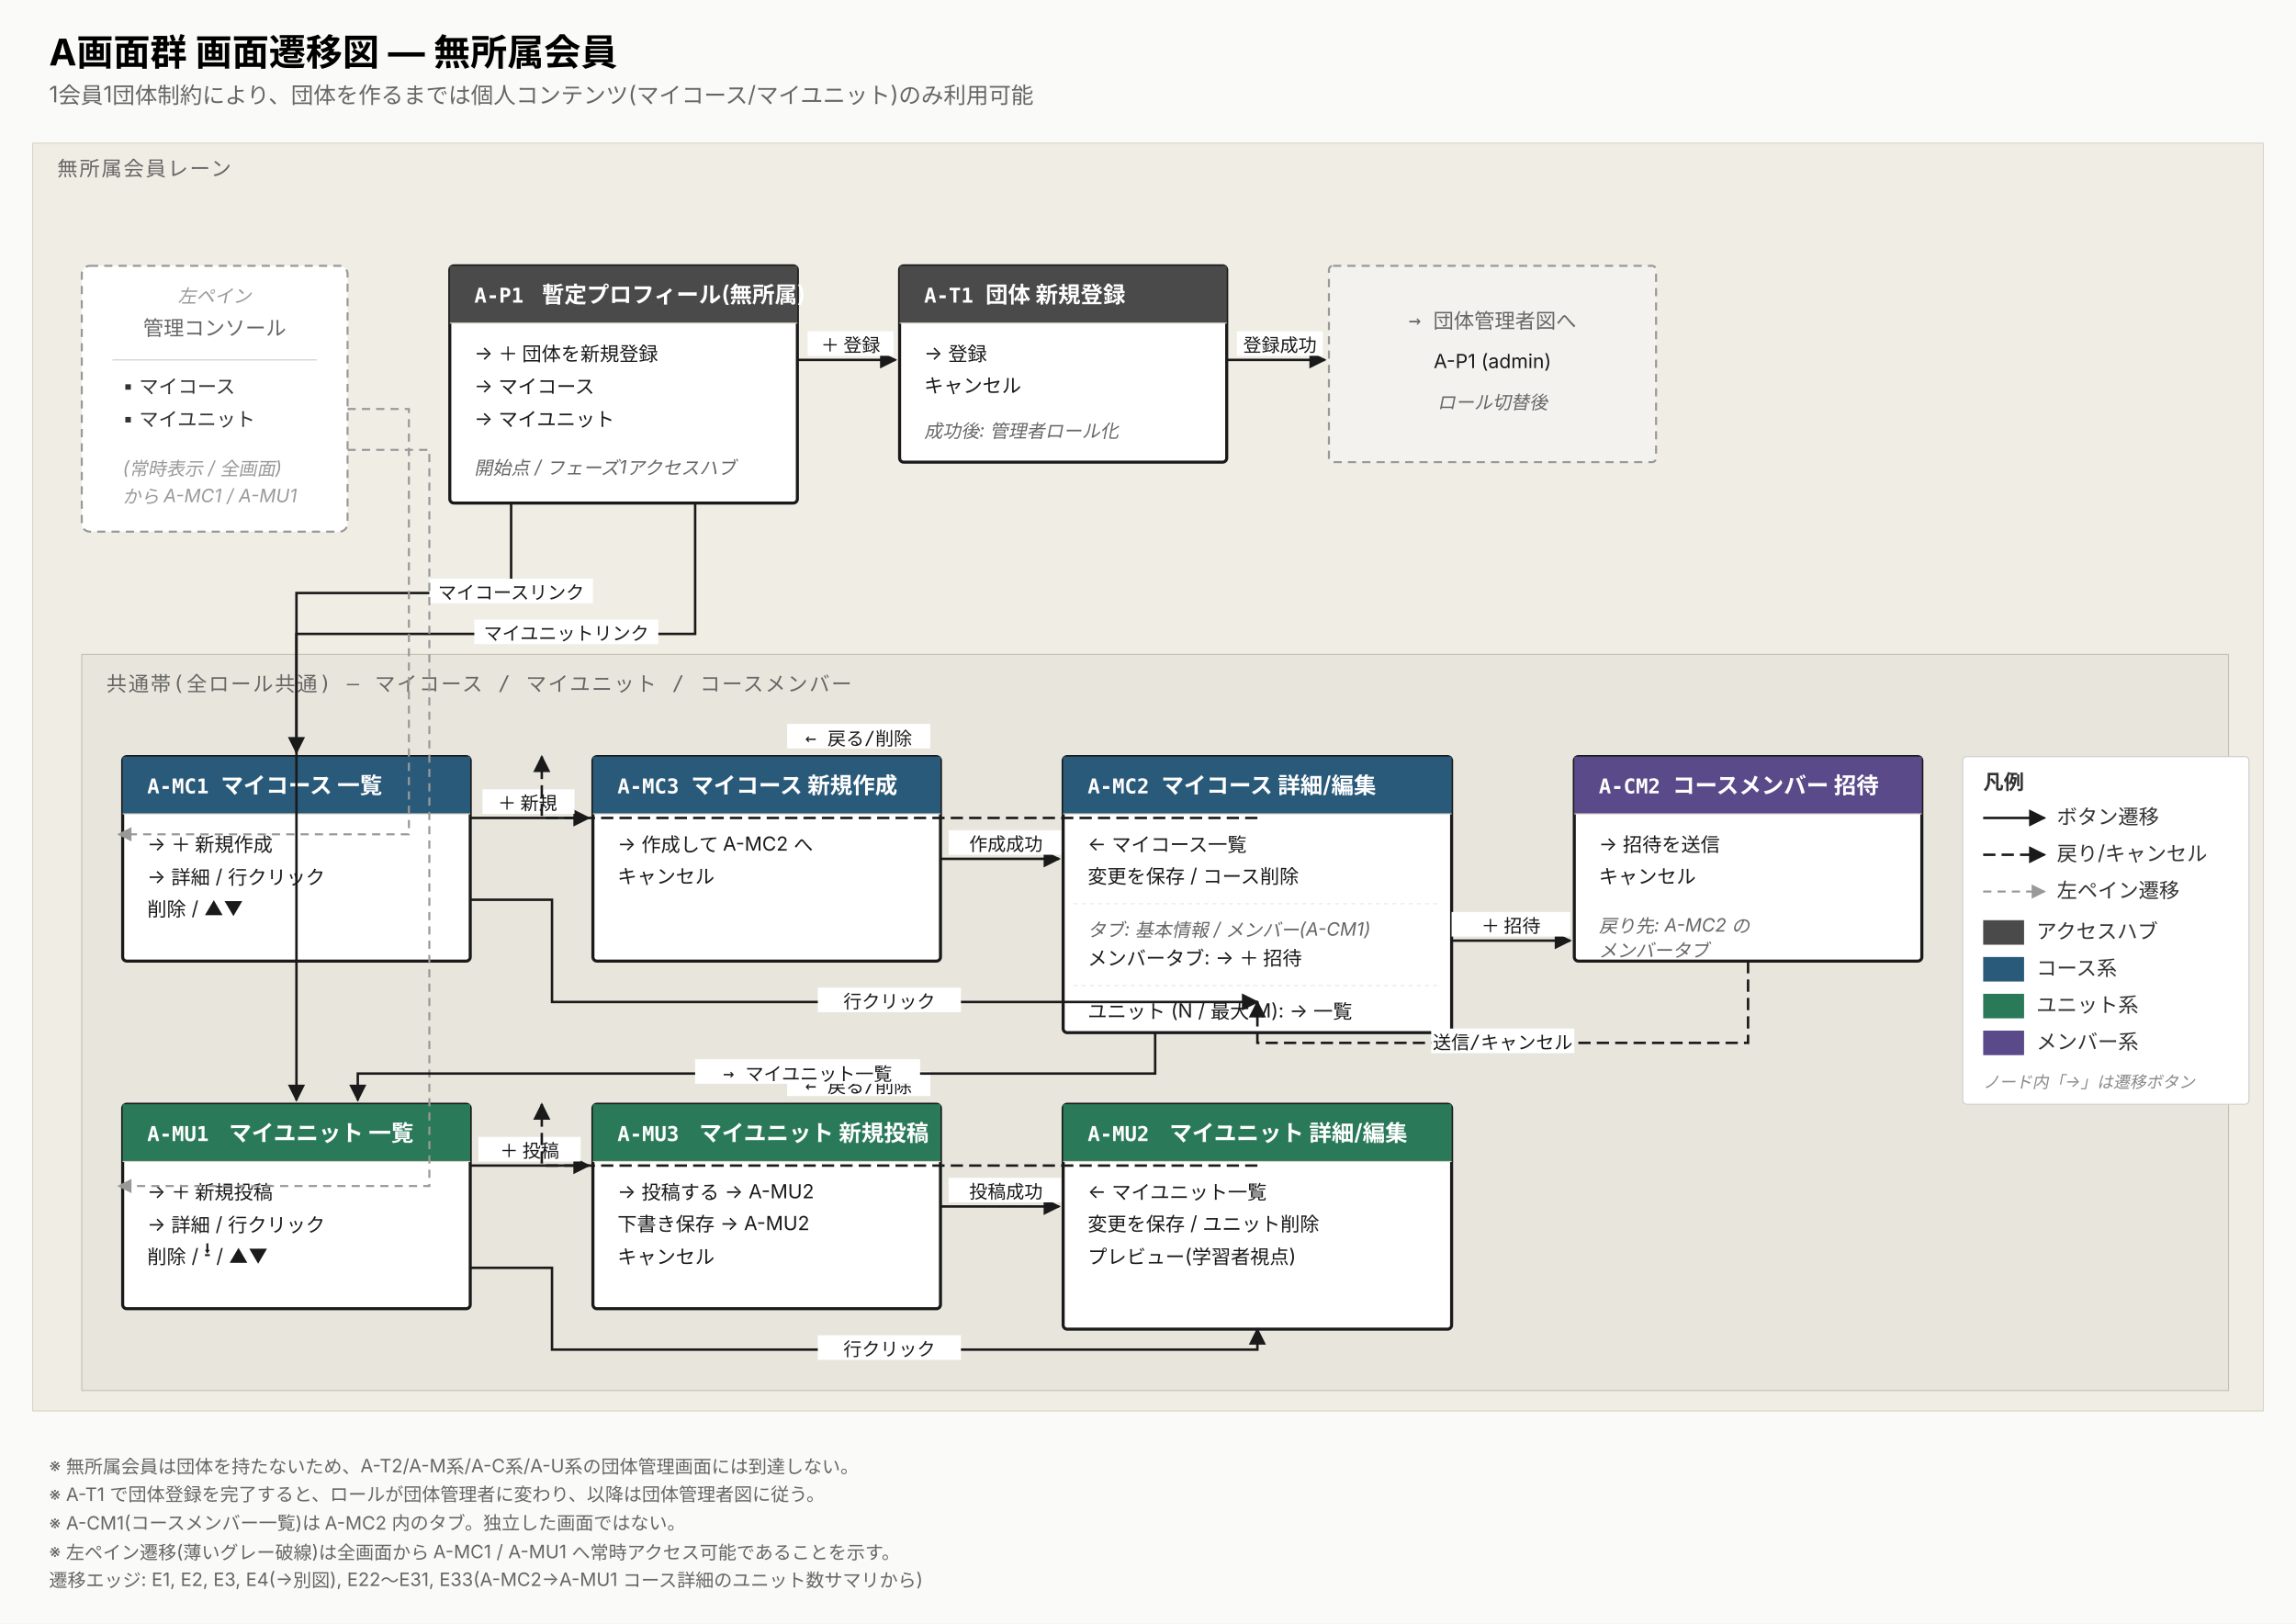
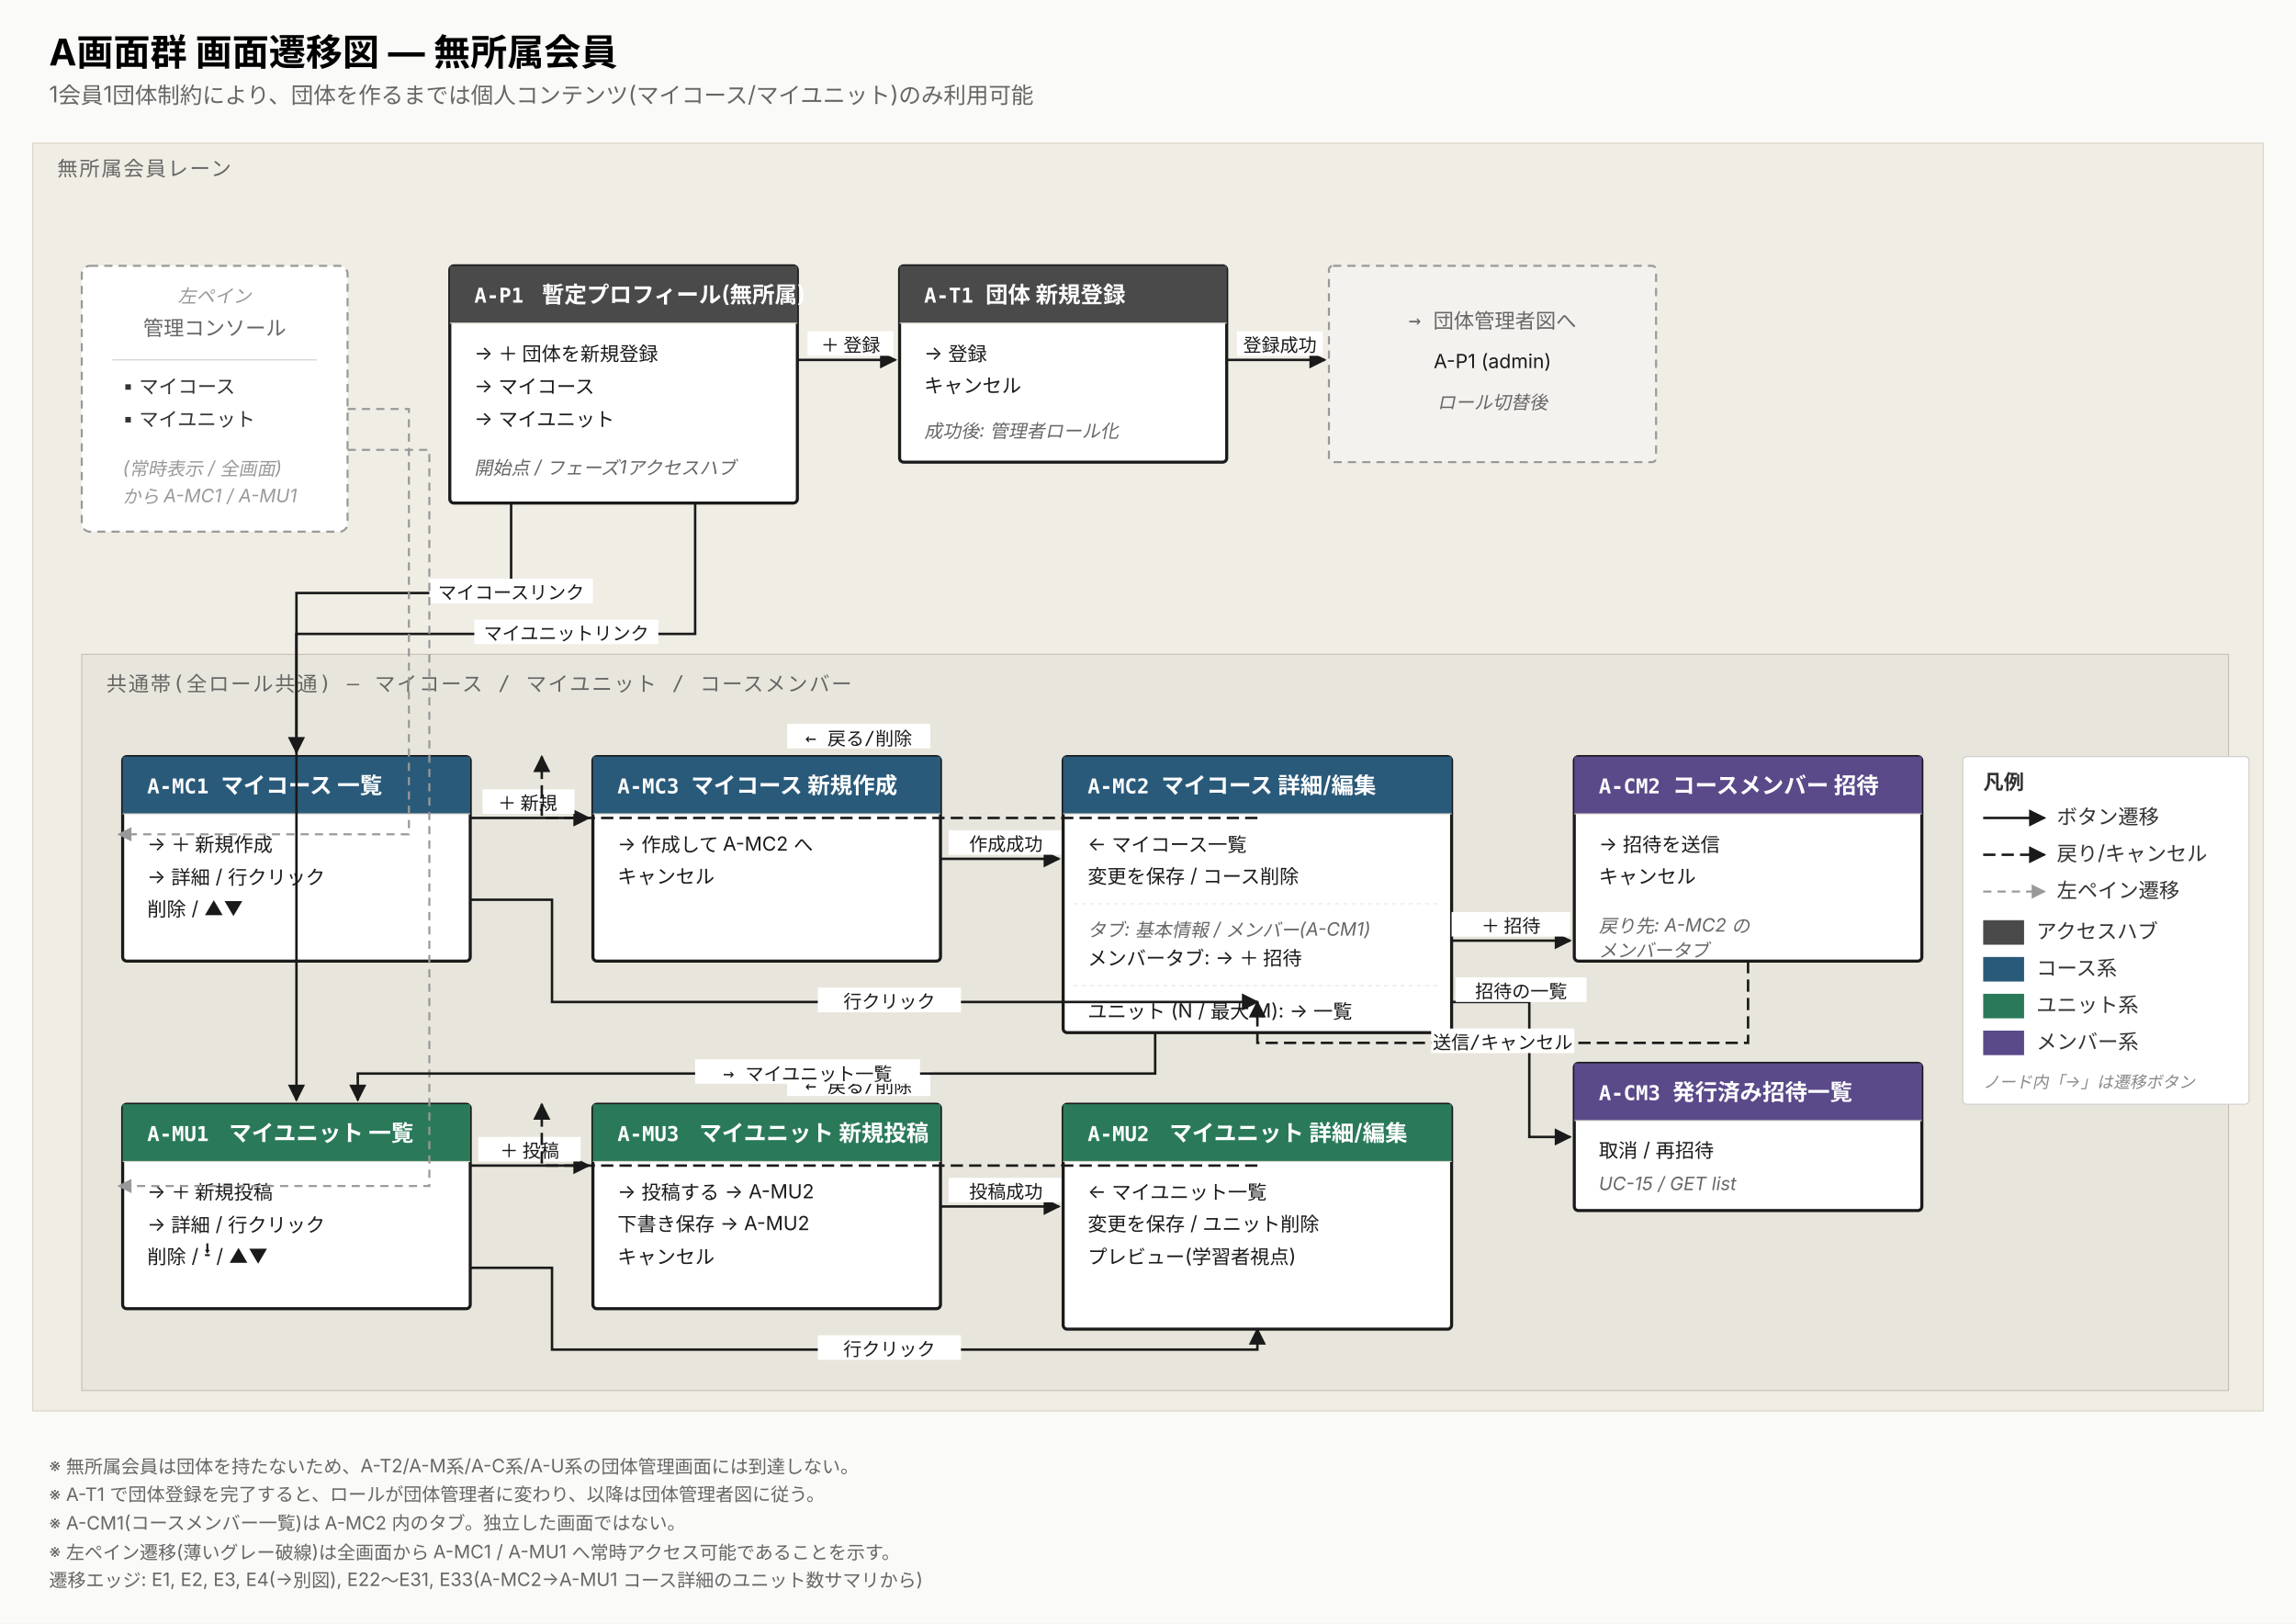
<svg xmlns="http://www.w3.org/2000/svg" viewBox="0 0 1123 794" font-family="-apple-system, BlinkMacSystemFont, 'Helvetica Neue', 'Hiragino Sans', 'Yu Gothic', sans-serif" font-size="11">
  <defs>
    <marker id="arrow" viewBox="0 0 10 10" refX="9" refY="5" markerWidth="7" markerHeight="7" orient="auto-start-reverse">
      <path d="M 0 0 L 10 5 L 0 10 z" fill="#1a1a1a" />
    </marker>
    <marker id="arrow-dashed" viewBox="0 0 10 10" refX="9" refY="5" markerWidth="7" markerHeight="7" orient="auto-start-reverse">
      <path d="M 0 0 L 10 5 L 0 10 z" fill="#999" />
    </marker>
    <style>
      .title { font-size: 18px; font-weight: 700; }
      .subtitle { font-size: 11px; fill: #666; }
      .lane-label { font-size: 10px; fill: #666; font-family: ui-monospace, Menlo, monospace; text-transform: uppercase; letter-spacing: 0.08em; }
      .node-id { font-size: 10px; font-family: ui-monospace, Menlo, monospace; fill: #fff; font-weight: 600; }
      .node-name { font-size: 11px; fill: #fff; font-weight: 600; }
      .node-btn { font-size: 9.5px; fill: #1a1a1a; }
      .node-tab { font-size: 9px; fill: #666; font-style: italic; }
      .edge-label { font-size: 9px; fill: #1a1a1a; font-family: ui-monospace, Menlo, monospace; }
      .edge-label-bg { fill: #fff; }
      .sidebar-label { font-size: 9px; fill: #999; font-style: italic; }
      .legend-text { font-size: 10px; fill: #333; }
      .note-text { font-size: 9px; fill: #666; }
    </style>
  </defs>
  <rect width="1123" height="794" fill="#fafaf8" />
  <text x="24" y="32" class="title">A画面群 画面遷移図 — 無所属会員</text>
  <text x="24" y="50" class="subtitle">1会員1団体制約により、団体を作るまでは個人コンテンツ(マイコース/マイユニット)のみ利用可能</text>
  <rect x="16" y="70" width="1091" height="620" fill="#f0ede5" stroke="#d8d3c4" stroke-width="0.5" />
  <text x="28" y="86" class="lane-label">無所属会員レーン</text>
  <g>
    <rect x="40" y="130" width="130" height="130" fill="#fff" stroke="#999" stroke-width="1" stroke-dasharray="4 3" rx="4" />
    <text x="105" y="148" text-anchor="middle" class="sidebar-label">左ペイン</text>
    <text x="105" y="164" text-anchor="middle" font-size="10" fill="#666" font-family="ui-monospace,Menlo,monospace">管理コンソール</text>
    <line x1="55" y1="176" x2="155" y2="176" stroke="#ccc" stroke-width="0.5" />
    <text x="60" y="192" font-size="9.5" fill="#333">▪ マイコース</text>
    <text x="60" y="208" font-size="9.5" fill="#333">▪ マイユニット</text>
    <text x="60" y="232" font-size="9" fill="#999" font-style="italic">(常時表示 / 全画面)</text>
    <text x="60" y="246" font-size="9" fill="#999" font-style="italic">から A-MC1 / A-MU1</text>
  </g>
  <g>
    <rect x="220" y="130" width="170" height="116" fill="#fff" stroke="#1a1a1a" stroke-width="1.5" rx="2" />
    <rect x="220" y="130" width="170" height="28" fill="#4a4a4a" />
    <text x="232" y="148" class="node-id">A-P1</text>
    <text x="265" y="148" class="node-name">暫定プロフィール(無所属)</text>
    <line x1="220" y1="158" x2="390" y2="158" stroke="#d8d3c4" stroke-width="0.5" />
    <text x="232" y="176" class="node-btn">→ ＋ 団体を新規登録</text>
    <text x="232" y="192" class="node-btn">→ マイコース</text>
    <text x="232" y="208" class="node-btn">→ マイユニット</text>
    <text x="232" y="232" class="node-tab">開始点 / フェーズ1アクセスハブ</text>
  </g>
  <g>
    <rect x="440" y="130" width="160" height="96" fill="#fff" stroke="#1a1a1a" stroke-width="1.5" rx="2" />
    <rect x="440" y="130" width="160" height="28" fill="#4a4a4a" />
    <text x="452" y="148" class="node-id">A-T1</text>
    <text x="482" y="148" class="node-name">団体 新規登録</text>
    <line x1="440" y1="158" x2="600" y2="158" stroke="#d8d3c4" stroke-width="0.5" />
    <text x="452" y="176" class="node-btn">→ 登録</text>
    <text x="452" y="192" class="node-btn">キャンセル</text>
    <text x="452" y="214" class="node-tab">成功後: 管理者ロール化</text>
  </g>
  <g>
    <rect x="650" y="130" width="160" height="96" fill="#f4f2ee" stroke="#999" stroke-width="1" stroke-dasharray="4 3" rx="2" />
    <text x="730" y="160" text-anchor="middle" font-size="10" fill="#666" font-family="ui-monospace,Menlo,monospace">→ 団体管理者図へ</text>
    <text x="730" y="180" text-anchor="middle" class="node-btn">A-P1 (admin)</text>
    <text x="730" y="200" text-anchor="middle" class="node-tab">ロール切替後</text>
  </g>
  <g>
    <rect x="40" y="320" width="1050" height="360" fill="#e8e6dc" stroke="#c4bfb0" stroke-width="0.5" />
    <text x="52" y="338" class="lane-label">共通帯(全ロール共通) — マイコース / マイユニット / コースメンバー</text>
  </g>
  <g>
    <rect x="60" y="370" width="170" height="100" fill="#fff" stroke="#1a1a1a" stroke-width="1.5" rx="2" />
    <rect x="60" y="370" width="170" height="28" fill="#2a5a7a" />
    <text x="72" y="388" class="node-id">A-MC1</text>
    <text x="108" y="388" class="node-name">マイコース 一覧</text>
    <line x1="60" y1="398" x2="230" y2="398" stroke="#d8d3c4" stroke-width="0.5" />
    <text x="72" y="416" class="node-btn">→ ＋ 新規作成</text>
    <text x="72" y="432" class="node-btn">→ 詳細 / 行クリック</text>
    <text x="72" y="448" class="node-btn">削除 / ▲▼</text>
  </g>
  <g>
    <rect x="290" y="370" width="170" height="100" fill="#fff" stroke="#1a1a1a" stroke-width="1.5" rx="2" />
    <rect x="290" y="370" width="170" height="28" fill="#2a5a7a" />
    <text x="302" y="388" class="node-id">A-MC3</text>
    <text x="338" y="388" class="node-name">マイコース 新規作成</text>
    <line x1="290" y1="398" x2="460" y2="398" stroke="#d8d3c4" stroke-width="0.5" />
    <text x="302" y="416" class="node-btn">→ 作成して A-MC2 へ</text>
    <text x="302" y="432" class="node-btn">キャンセル</text>
  </g>
  <g>
    <rect x="520" y="370" width="190" height="135" fill="#fff" stroke="#1a1a1a" stroke-width="1.5" rx="2" />
    <rect x="520" y="370" width="190" height="28" fill="#2a5a7a" />
    <text x="532" y="388" class="node-id">A-MC2</text>
    <text x="568" y="388" class="node-name">マイコース 詳細/編集</text>
    <line x1="520" y1="398" x2="710" y2="398" stroke="#d8d3c4" stroke-width="0.5" />
    <text x="532" y="416" class="node-btn">← マイコース一覧</text>
    <text x="532" y="432" class="node-btn">変更を保存 / コース削除</text>
    <line x1="525" y1="442" x2="705" y2="442" stroke="#d8d3c4" stroke-width="0.3" stroke-dasharray="2 2" />
    <text x="532" y="458" class="node-tab">タブ: 基本情報 / メンバー(A-CM1)</text>
    <text x="532" y="472" class="node-btn">メンバータブ: → ＋ 招待</text>
    <line x1="525" y1="482" x2="705" y2="482" stroke="#d8d3c4" stroke-width="0.3" stroke-dasharray="2 2" />
    <text x="532" y="498" class="node-btn">ユニット (N / 最大 M): → 一覧</text>
  </g>
  <g>
    <rect x="770" y="370" width="170" height="100" fill="#fff" stroke="#1a1a1a" stroke-width="1.5" rx="2" />
    <rect x="770" y="370" width="170" height="28" fill="#5a4a8a" />
    <text x="782" y="388" class="node-id">A-CM2</text>
    <text x="818" y="388" class="node-name">コースメンバー 招待</text>
    <line x1="770" y1="398" x2="940" y2="398" stroke="#d8d3c4" stroke-width="0.5" />
    <text x="782" y="416" class="node-btn">→ 招待を送信</text>
    <text x="782" y="432" class="node-btn">キャンセル</text>
    <text x="782" y="456" class="node-tab">戻り先: A-MC2 の</text>
    <text x="782" y="468" class="node-tab">メンバータブ</text>
  </g>
  <g>
+     <rect x="770" y="520" width="170" height="72" fill="#fff" stroke="#1a1a1a" stroke-width="1.5" rx="2" />
+     <rect x="770" y="520" width="170" height="28" fill="#5a4a8a" />
+     <text x="782" y="538" class="node-id">A-CM3</text>
+     <text x="818" y="538" class="node-name">発行済み招待一覧</text>
+     <line x1="770" y1="548" x2="940" y2="548" stroke="#d8d3c4" stroke-width="0.5" />
+     <text x="782" y="566" class="node-btn">取消 / 再招待</text>
+     <text x="782" y="582" class="node-tab">UC-15 / GET list</text>
+   </g>
+   <g>
    <rect x="60" y="540" width="170" height="100" fill="#fff" stroke="#1a1a1a" stroke-width="1.5" rx="2" />
    <rect x="60" y="540" width="170" height="28" fill="#2a7a5a" />
    <text x="72" y="558" class="node-id">A-MU1</text>
    <text x="112" y="558" class="node-name">マイユニット 一覧</text>
    <line x1="60" y1="568" x2="230" y2="568" stroke="#d8d3c4" stroke-width="0.5" />
    <text x="72" y="586" class="node-btn">→ ＋ 新規投稿</text>
    <text x="72" y="602" class="node-btn">→ 詳細 / 行クリック</text>
    <text x="72" y="618" class="node-btn">削除 / ⭳ / ▲▼</text>
  </g>
  <g>
    <rect x="290" y="540" width="170" height="100" fill="#fff" stroke="#1a1a1a" stroke-width="1.5" rx="2" />
    <rect x="290" y="540" width="170" height="28" fill="#2a7a5a" />
    <text x="302" y="558" class="node-id">A-MU3</text>
    <text x="342" y="558" class="node-name">マイユニット 新規投稿</text>
    <line x1="290" y1="568" x2="460" y2="568" stroke="#d8d3c4" stroke-width="0.5" />
    <text x="302" y="586" class="node-btn">→ 投稿する → A-MU2</text>
    <text x="302" y="602" class="node-btn">下書き保存 → A-MU2</text>
    <text x="302" y="618" class="node-btn">キャンセル</text>
  </g>
  <g>
    <rect x="520" y="540" width="190" height="110" fill="#fff" stroke="#1a1a1a" stroke-width="1.5" rx="2" />
    <rect x="520" y="540" width="190" height="28" fill="#2a7a5a" />
    <text x="532" y="558" class="node-id">A-MU2</text>
    <text x="572" y="558" class="node-name">マイユニット 詳細/編集</text>
    <line x1="520" y1="568" x2="710" y2="568" stroke="#d8d3c4" stroke-width="0.5" />
    <text x="532" y="586" class="node-btn">← マイユニット一覧</text>
    <text x="532" y="602" class="node-btn">変更を保存 / ユニット削除</text>
    <text x="532" y="618" class="node-btn">プレビュー(学習者視点)</text>
  </g>
  <g>
    <line x1="390" y1="176" x2="438" y2="176" stroke="#1a1a1a" stroke-width="1.2" marker-end="url(#arrow)" />
    <rect x="395" y="162" width="42" height="12" class="edge-label-bg" />
    <text x="416" y="172" text-anchor="middle" class="edge-label">＋ 登録</text>
  </g>
  <g>
    <line x1="600" y1="176" x2="648" y2="176" stroke="#1a1a1a" stroke-width="1.2" marker-end="url(#arrow)" />
    <rect x="605" y="162" width="42" height="12" class="edge-label-bg" />
    <text x="626" y="172" text-anchor="middle" class="edge-label">登録成功</text>
  </g>
  <g>
    <path d="M 250 246 L 250 290 L 145 290 L 145 368" stroke="#1a1a1a" stroke-width="1.2" fill="none" marker-end="url(#arrow)" />
    <rect x="210" y="283" width="80" height="12" class="edge-label-bg" />
    <text x="250" y="293" text-anchor="middle" class="edge-label">マイコースリンク</text>
  </g>
  <g>
    <path d="M 340 246 L 340 310 L 145 310 L 145 538" stroke="#1a1a1a" stroke-width="1.2" fill="none" marker-end="url(#arrow)" />
    <rect x="232" y="303" width="90" height="12" class="edge-label-bg" />
    <text x="277" y="313" text-anchor="middle" class="edge-label">マイユニットリンク</text>
  </g>
  <g>
    <path d="M 170 200 L 200 200 L 200 408 L 58 408" stroke="#999" stroke-width="1" stroke-dasharray="4 3" fill="none" marker-end="url(#arrow-dashed)" />
  </g>
  <g>
    <path d="M 170 220 L 210 220 L 210 580 L 58 580" stroke="#999" stroke-width="1" stroke-dasharray="4 3" fill="none" marker-end="url(#arrow-dashed)" />
  </g>
  <g>
    <line x1="230" y1="400" x2="288" y2="400" stroke="#1a1a1a" stroke-width="1.2" marker-end="url(#arrow)" />
    <rect x="236" y="386" width="45" height="12" class="edge-label-bg" />
    <text x="258" y="396" text-anchor="middle" class="edge-label">＋ 新規</text>
  </g>
  <g>
    <path d="M 230 440 L 270 440 L 270 490 L 610 490 L 615 490" stroke="#1a1a1a" stroke-width="1.2" fill="none" marker-end="url(#arrow)" />
    <rect x="400" y="483" width="70" height="12" class="edge-label-bg" />
    <text x="435" y="493" text-anchor="middle" class="edge-label">行クリック</text>
  </g>
  <g>
    <line x1="460" y1="420" x2="518" y2="420" stroke="#1a1a1a" stroke-width="1.2" marker-end="url(#arrow)" />
    <rect x="464" y="406" width="55" height="12" class="edge-label-bg" />
    <text x="492" y="416" text-anchor="middle" class="edge-label">作成成功</text>
  </g>
  <g>
    <path d="M 615 400 L 265 400 L 265 370" stroke="#1a1a1a" stroke-width="1.2" stroke-dasharray="6 3" fill="none" marker-end="url(#arrow)" />
    <rect x="385" y="354" width="70" height="12" class="edge-label-bg" />
    <text x="420" y="364" text-anchor="middle" class="edge-label">← 戻る/削除</text>
  </g>
  <g>
    <line x1="710" y1="460" x2="768" y2="460" stroke="#1a1a1a" stroke-width="1.2" marker-end="url(#arrow)" />
    <rect x="710" y="446" width="58" height="12" class="edge-label-bg" />
    <text x="739" y="456" text-anchor="middle" class="edge-label">＋ 招待</text>
+   </g>
+   <g>
+     <path d="M 710 490 L 748 490 L 748 556 L 768 556" stroke="#1a1a1a" stroke-width="1.2" fill="none" marker-end="url(#arrow)" />
+     <rect x="712" y="478" width="64" height="12" class="edge-label-bg" />
+     <text x="744" y="488" text-anchor="middle" class="edge-label">招待の一覧</text>
  </g>
  <g>
    <path d="M 855 470 L 855 510 L 615 510 L 615 490" stroke="#1a1a1a" stroke-width="1.2" stroke-dasharray="6 3" fill="none" marker-end="url(#arrow)" />
    <rect x="700" y="503" width="70" height="12" class="edge-label-bg" />
    <text x="735" y="513" text-anchor="middle" class="edge-label">送信/キャンセル</text>
  </g>
  <g>
    <line x1="230" y1="570" x2="288" y2="570" stroke="#1a1a1a" stroke-width="1.2" marker-end="url(#arrow)" />
    <rect x="234" y="556" width="50" height="12" class="edge-label-bg" />
    <text x="259" y="566" text-anchor="middle" class="edge-label">＋ 投稿</text>
  </g>
  <g>
    <path d="M 230 620 L 270 620 L 270 660 L 615 660 L 615 650" stroke="#1a1a1a" stroke-width="1.2" fill="none" marker-end="url(#arrow)" />
    <rect x="400" y="653" width="70" height="12" class="edge-label-bg" />
    <text x="435" y="663" text-anchor="middle" class="edge-label">行クリック</text>
  </g>
  <g>
    <line x1="460" y1="590" x2="518" y2="590" stroke="#1a1a1a" stroke-width="1.2" marker-end="url(#arrow)" />
    <rect x="464" y="576" width="55" height="12" class="edge-label-bg" />
    <text x="492" y="586" text-anchor="middle" class="edge-label">投稿成功</text>
  </g>
  <g>
    <path d="M 615 570 L 265 570 L 265 540" stroke="#1a1a1a" stroke-width="1.2" stroke-dasharray="6 3" fill="none" marker-end="url(#arrow)" />
    <rect x="385" y="524" width="70" height="12" class="edge-label-bg" />
    <text x="420" y="534" text-anchor="middle" class="edge-label">← 戻る/削除</text>
  </g>
  <g>
    <path d="M 565 505 L 565 525 L 175 525 L 175 538" stroke="#1a1a1a" stroke-width="1.2" fill="none" marker-end="url(#arrow)" />
    <rect x="340" y="518" width="110" height="12" class="edge-label-bg" />
    <text x="395" y="528" text-anchor="middle" class="edge-label">→ マイユニット一覧</text>
  </g>
  <g transform="translate(960, 370)">
    <rect x="0" y="0" width="140" height="170" fill="#fff" stroke="#ccc" stroke-width="0.5" rx="2" />
    <text x="10" y="16" font-size="10" font-weight="600" fill="#333">凡例</text>
    <line x1="10" y1="30" x2="40" y2="30" stroke="#1a1a1a" stroke-width="1.2" marker-end="url(#arrow)" />
    <text x="46" y="33" class="legend-text">ボタン遷移</text>
    <line x1="10" y1="48" x2="40" y2="48" stroke="#1a1a1a" stroke-width="1.2" stroke-dasharray="6 3" marker-end="url(#arrow)" />
    <text x="46" y="51" class="legend-text">戻り/キャンセル</text>
    <line x1="10" y1="66" x2="40" y2="66" stroke="#999" stroke-width="1" stroke-dasharray="4 3" marker-end="url(#arrow-dashed)" />
    <text x="46" y="69" class="legend-text">左ペイン遷移</text>
    <rect x="10" y="80" width="20" height="12" fill="#4a4a4a" />
    <text x="36" y="89" class="legend-text">アクセスハブ</text>
    <rect x="10" y="98" width="20" height="12" fill="#2a5a7a" />
    <text x="36" y="107" class="legend-text">コース系</text>
    <rect x="10" y="116" width="20" height="12" fill="#2a7a5a" />
    <text x="36" y="125" class="legend-text">ユニット系</text>
    <rect x="10" y="134" width="20" height="12" fill="#5a4a8a" />
    <text x="36" y="143" class="legend-text">メンバー系</text>
    <text x="10" y="162" font-size="8" fill="#888" font-style="italic">ノード内「→」は遷移ボタン</text>
  </g>
  <text x="24" y="720" class="note-text">※ 無所属会員は団体を持たないため、A-T2/A-M系/A-C系/A-U系の団体管理画面には到達しない。</text>
  <text x="24" y="734" class="note-text">※ A-T1 で団体登録を完了すると、ロールが団体管理者に変わり、以降は団体管理者図に従う。</text>
  <text x="24" y="748" class="note-text">※ A-CM1(コースメンバー一覧)は A-MC2 内のタブ。独立した画面ではない。</text>
  <text x="24" y="762" class="note-text">※ 左ペイン遷移(薄いグレー破線)は全画面から A-MC1 / A-MU1 へ常時アクセス可能であることを示す。</text>
  <text x="24" y="776" class="note-text">遷移エッジ: E1, E2, E3, E4(→別図), E22〜E31, E33(A-MC2→A-MU1 コース詳細のユニット数サマリから)</text>
</svg>
